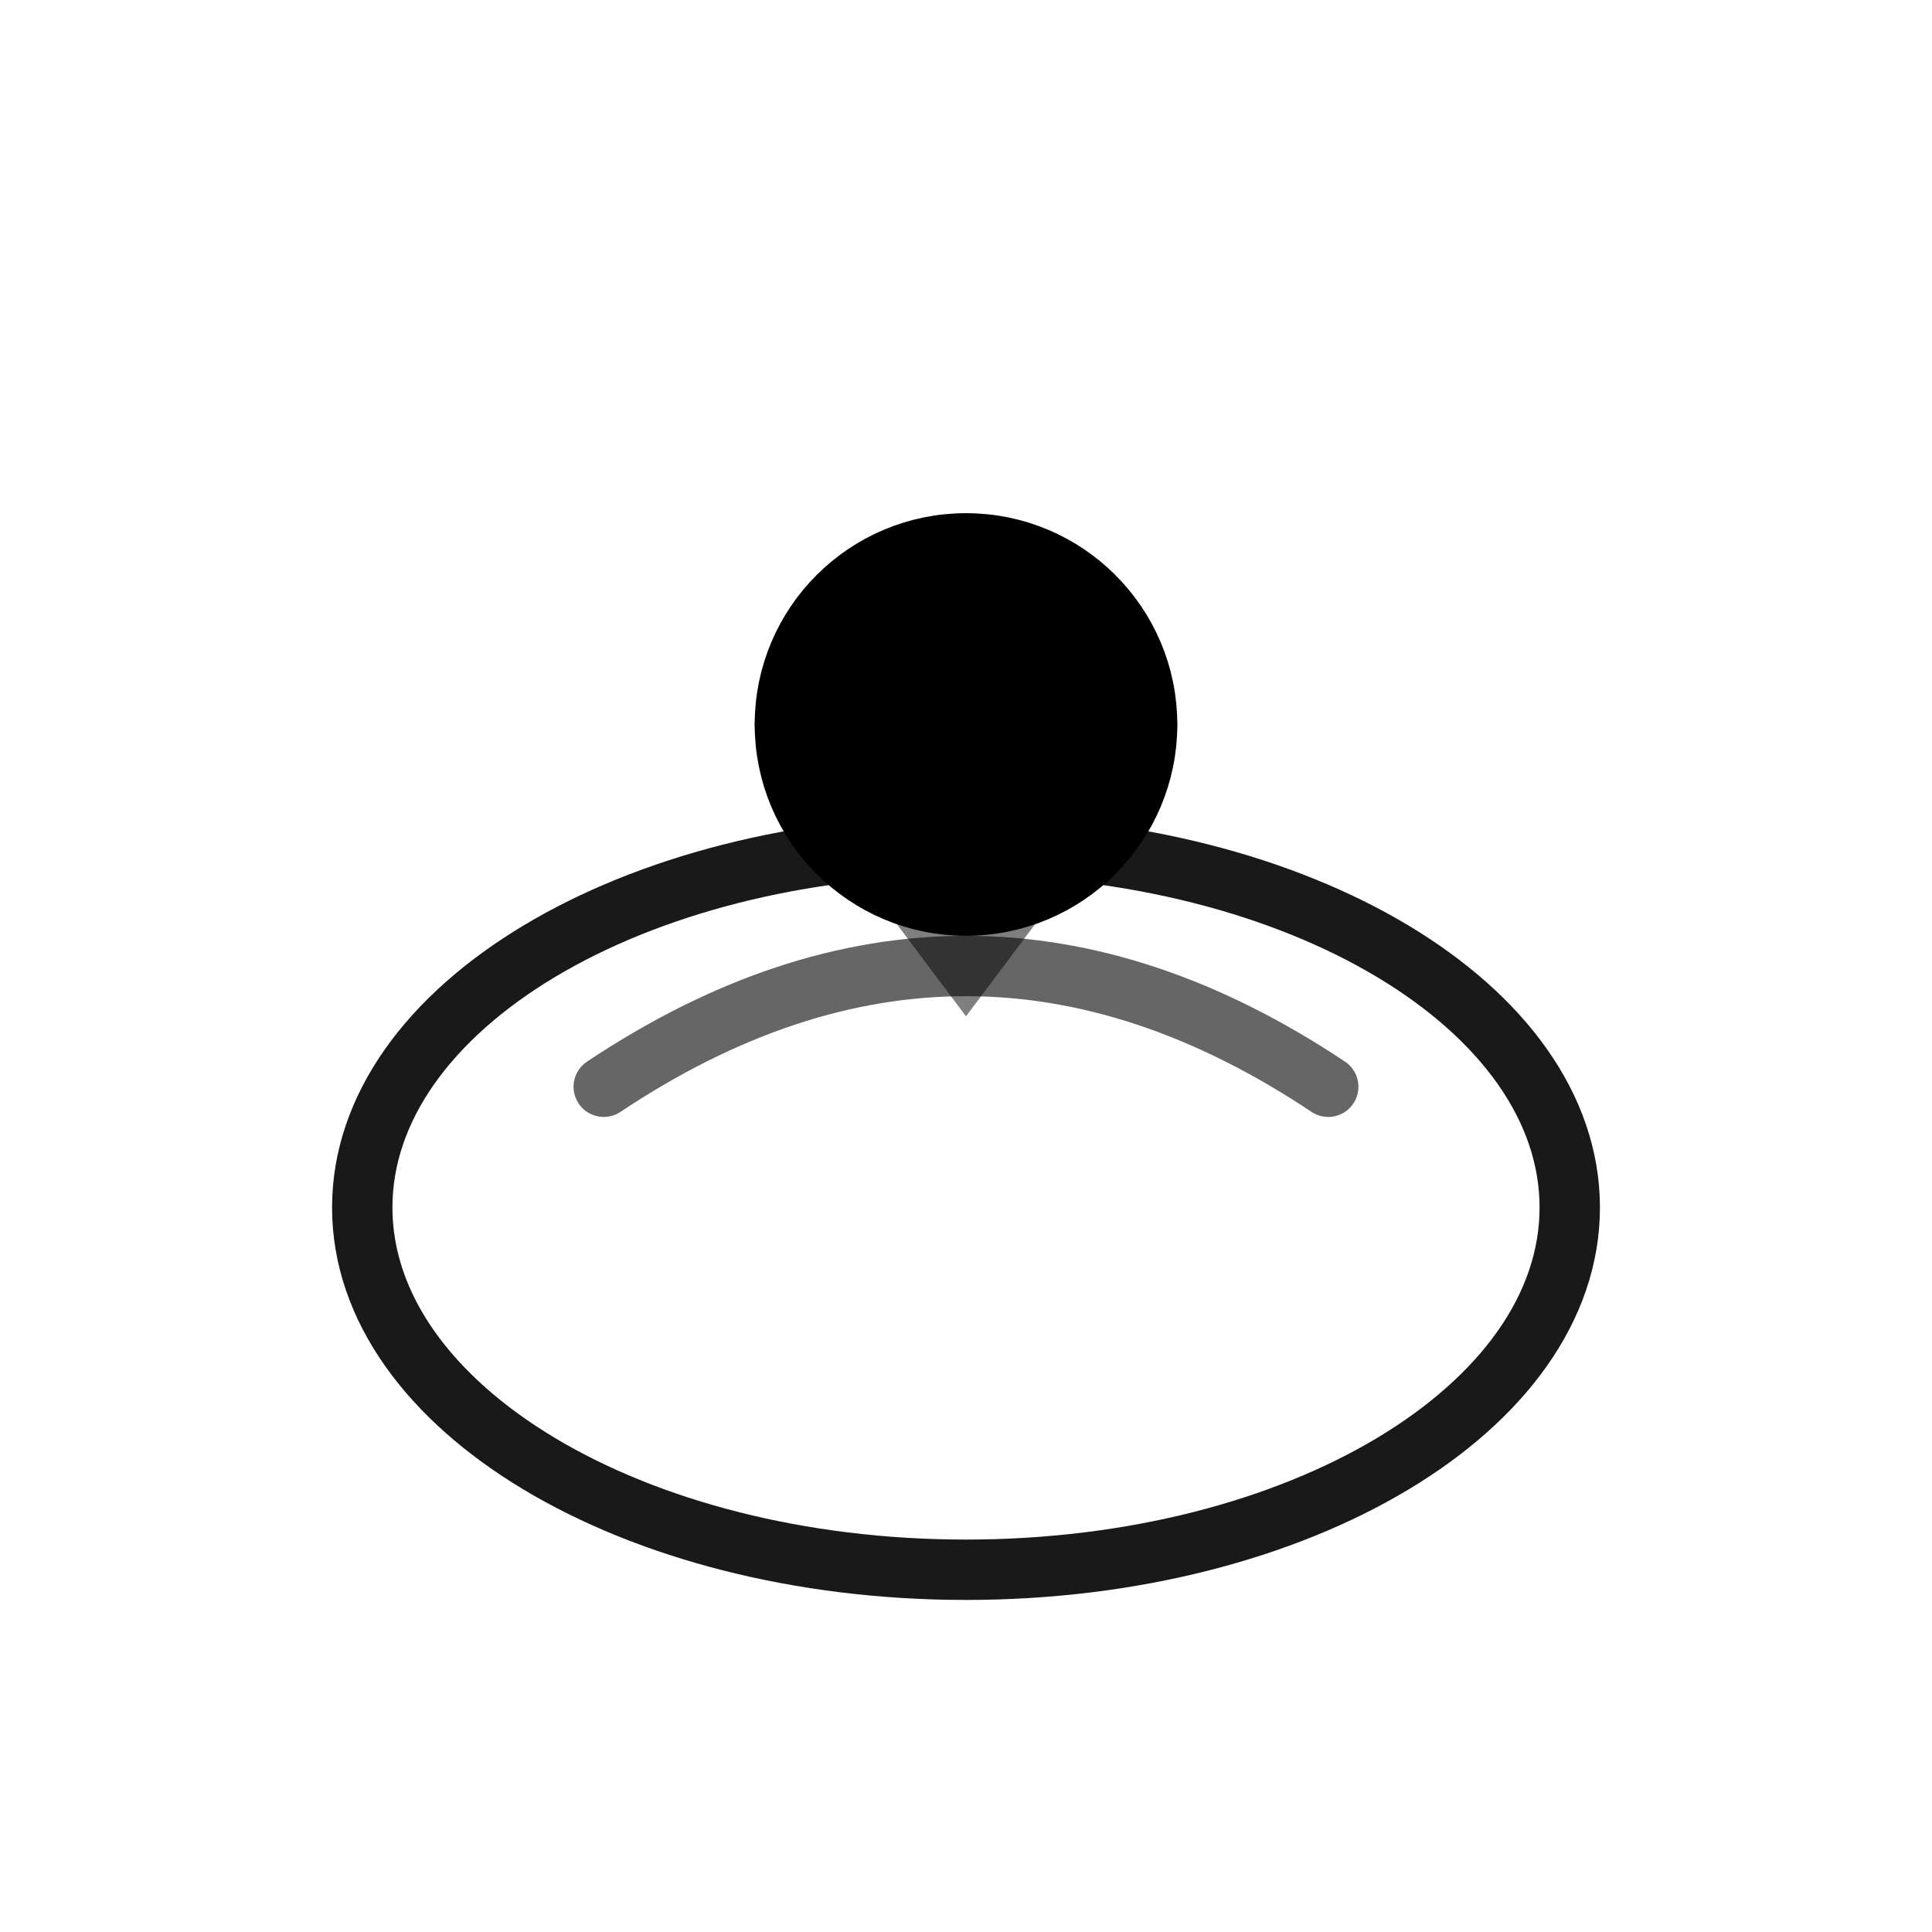
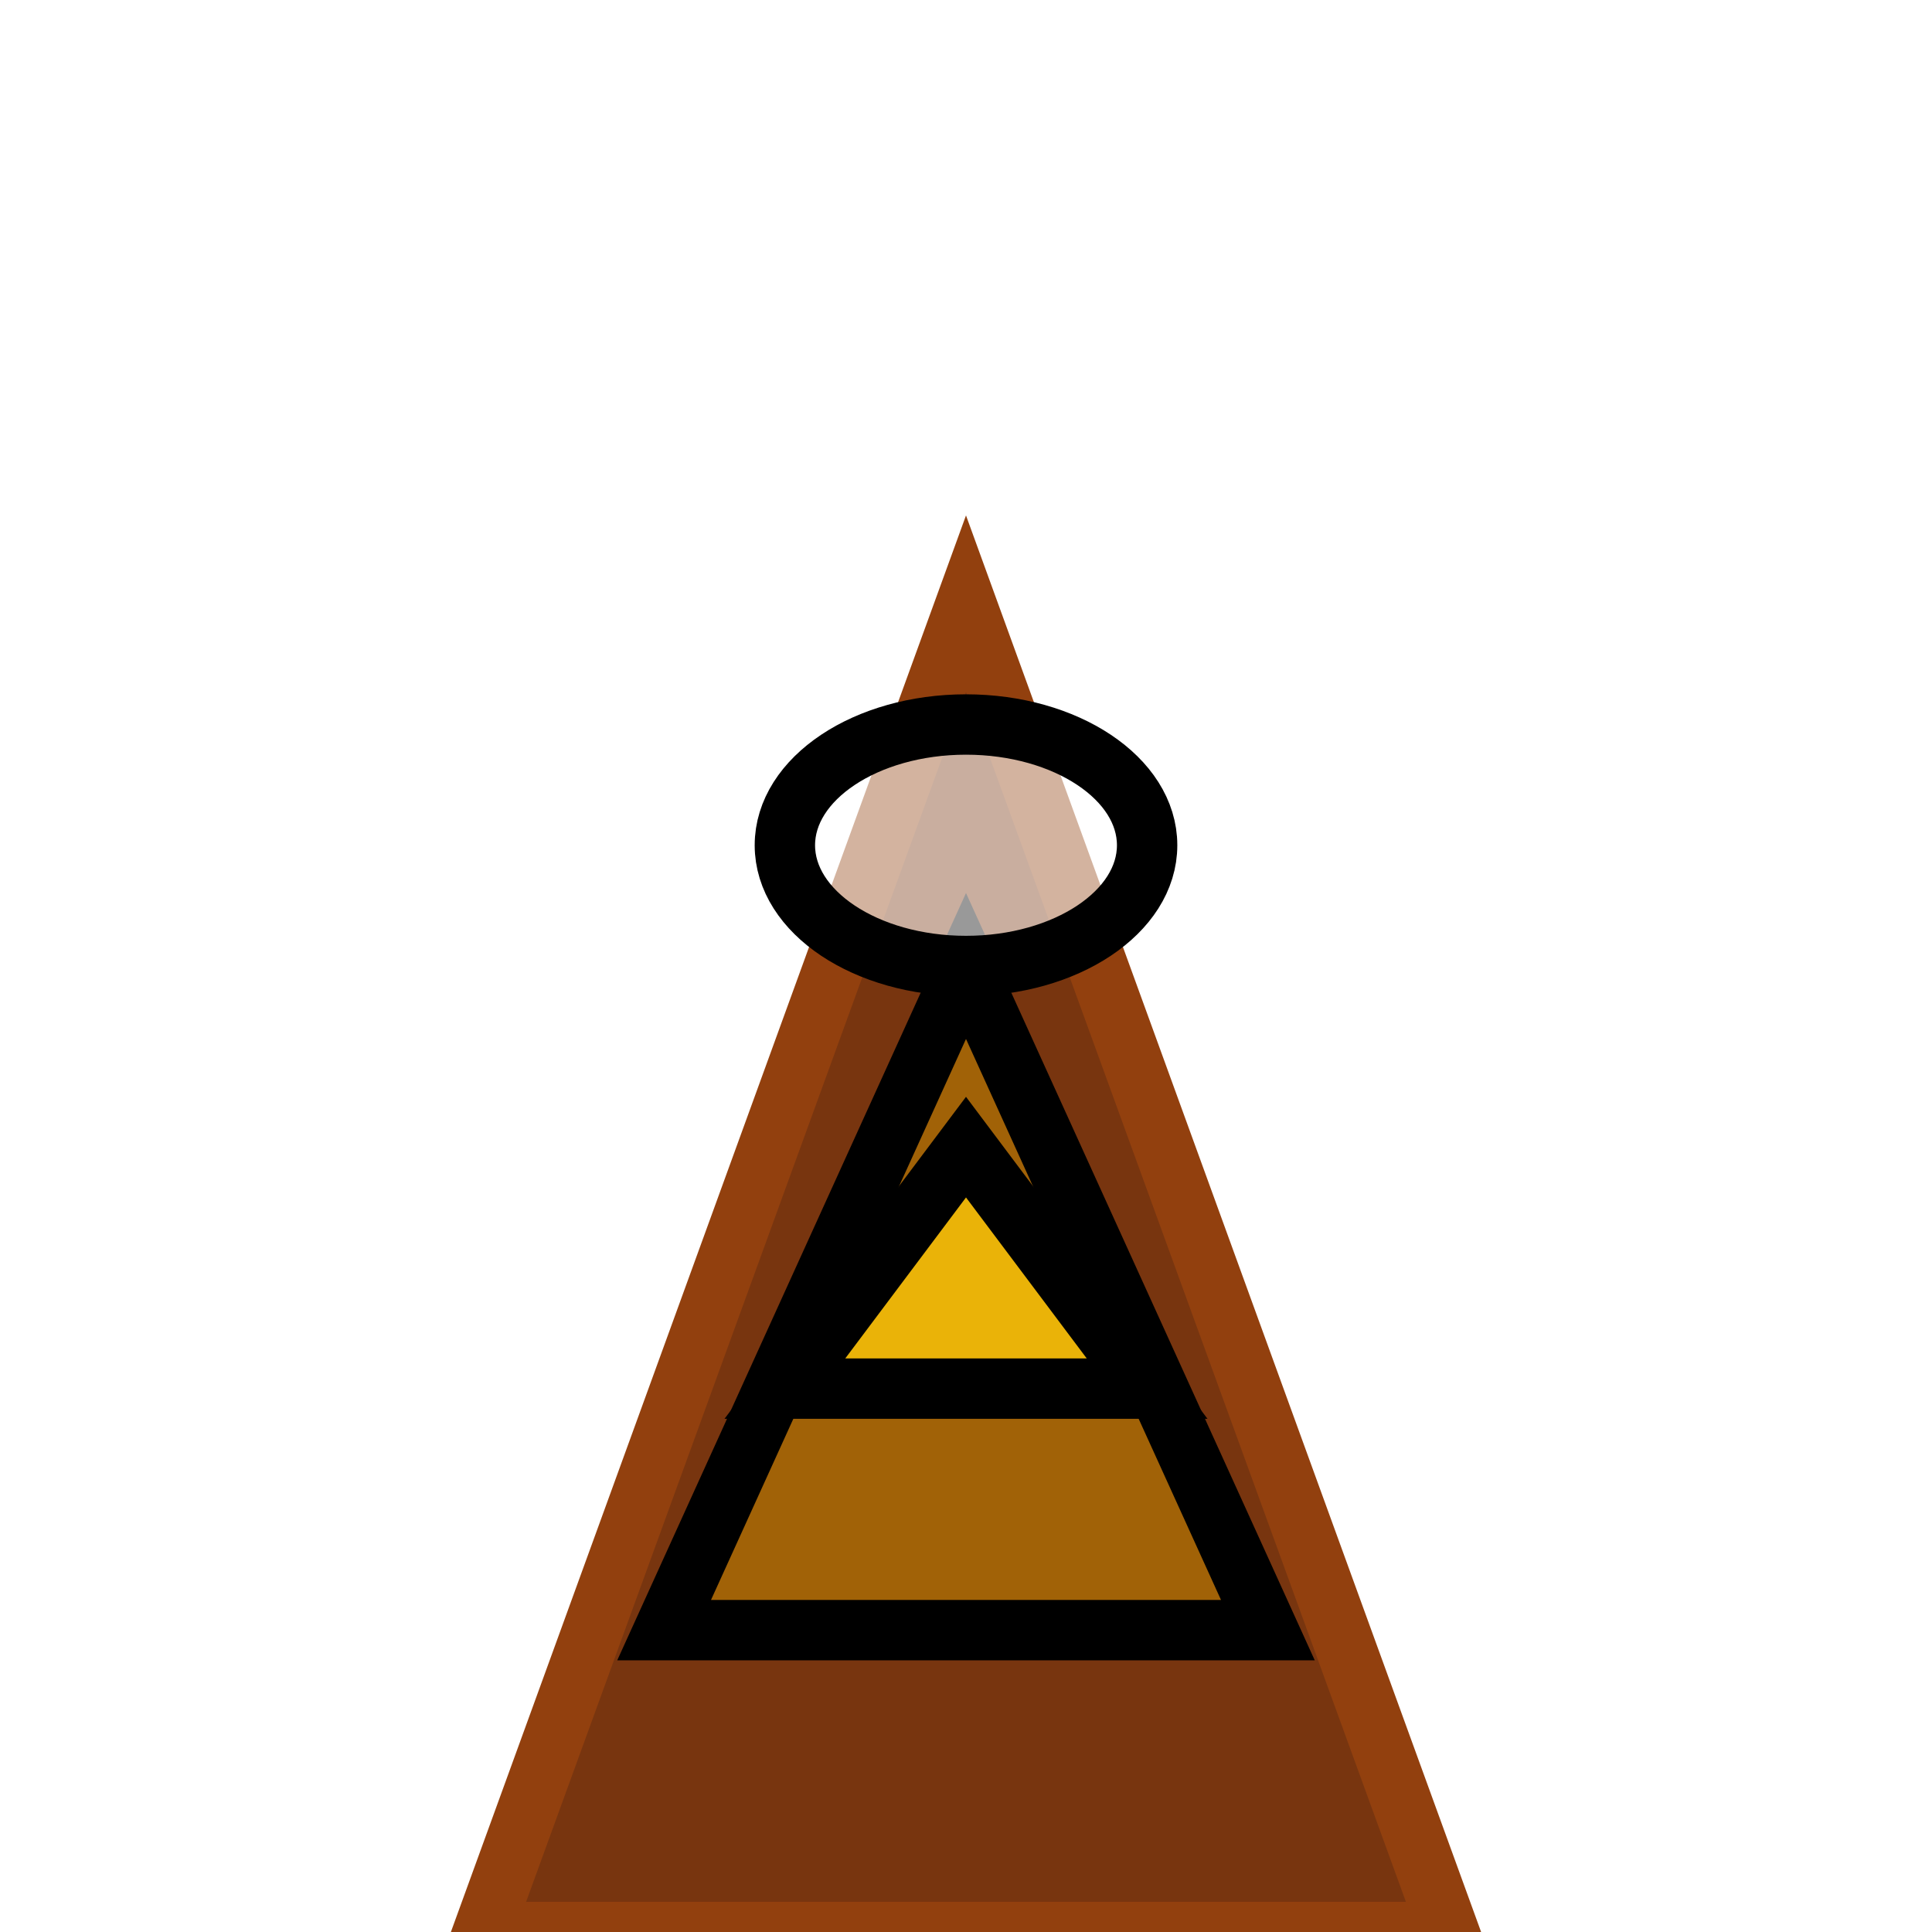
<svg xmlns="http://www.w3.org/2000/svg" viewBox="0 0 64 64" fill="none" stroke="currentColor" stroke-width="2" stroke-linecap="round">
-   <ellipse cx="32" cy="40" rx="20" ry="12" opacity="0.9" />
-   <path d="M20 36 Q32 28 44 36" opacity="0.6" />
-   <circle cx="32" cy="24" r="6" fill="currentColor" />
-   <path d="M26 24 L32 32 L38 24" opacity="0.5" />
+   <path d="M16 64 L32 20 L48 64 Z" fill="#78350f" stroke="#92400e" />
+   <path d="M22 54 L32 32 L42 54 Z" fill="#a16207" />
+   <path d="M26 46 L32 38 L38 46 Z" fill="#eab308" />
+   <ellipse cx="32" cy="28" rx="6" ry="4" fill="rgba(255,255,255,0.6)" />
</svg>
